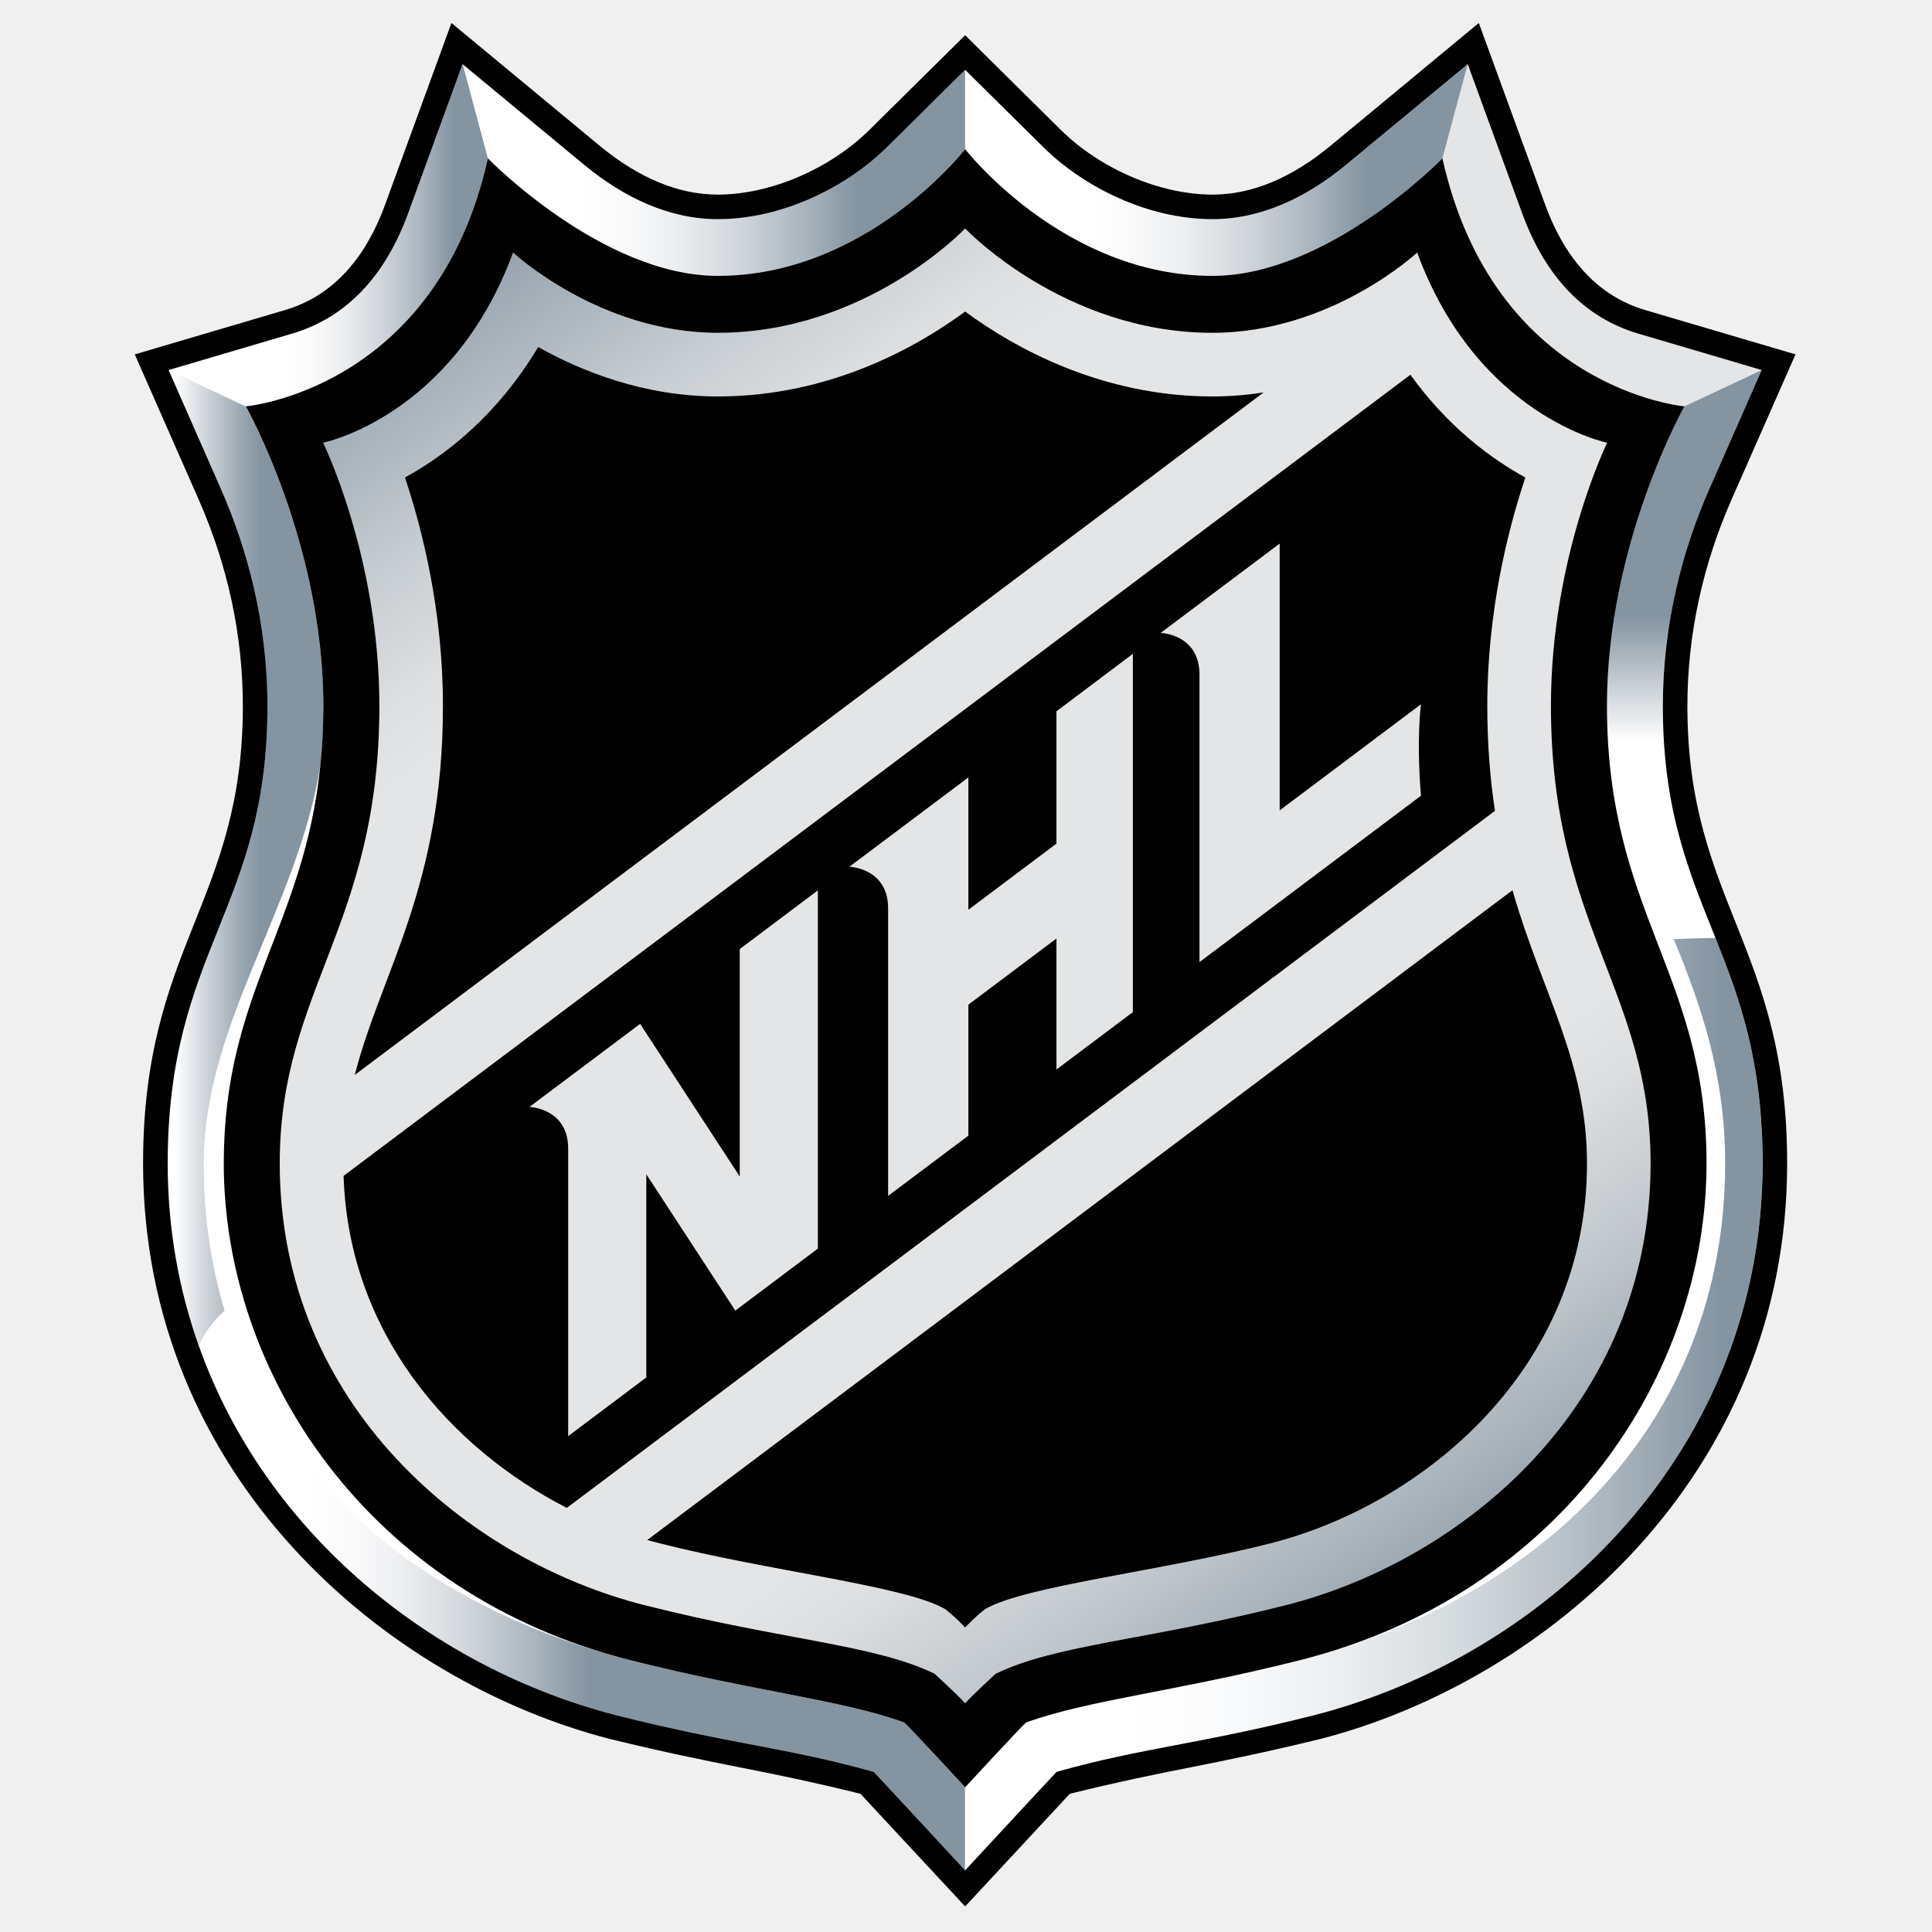
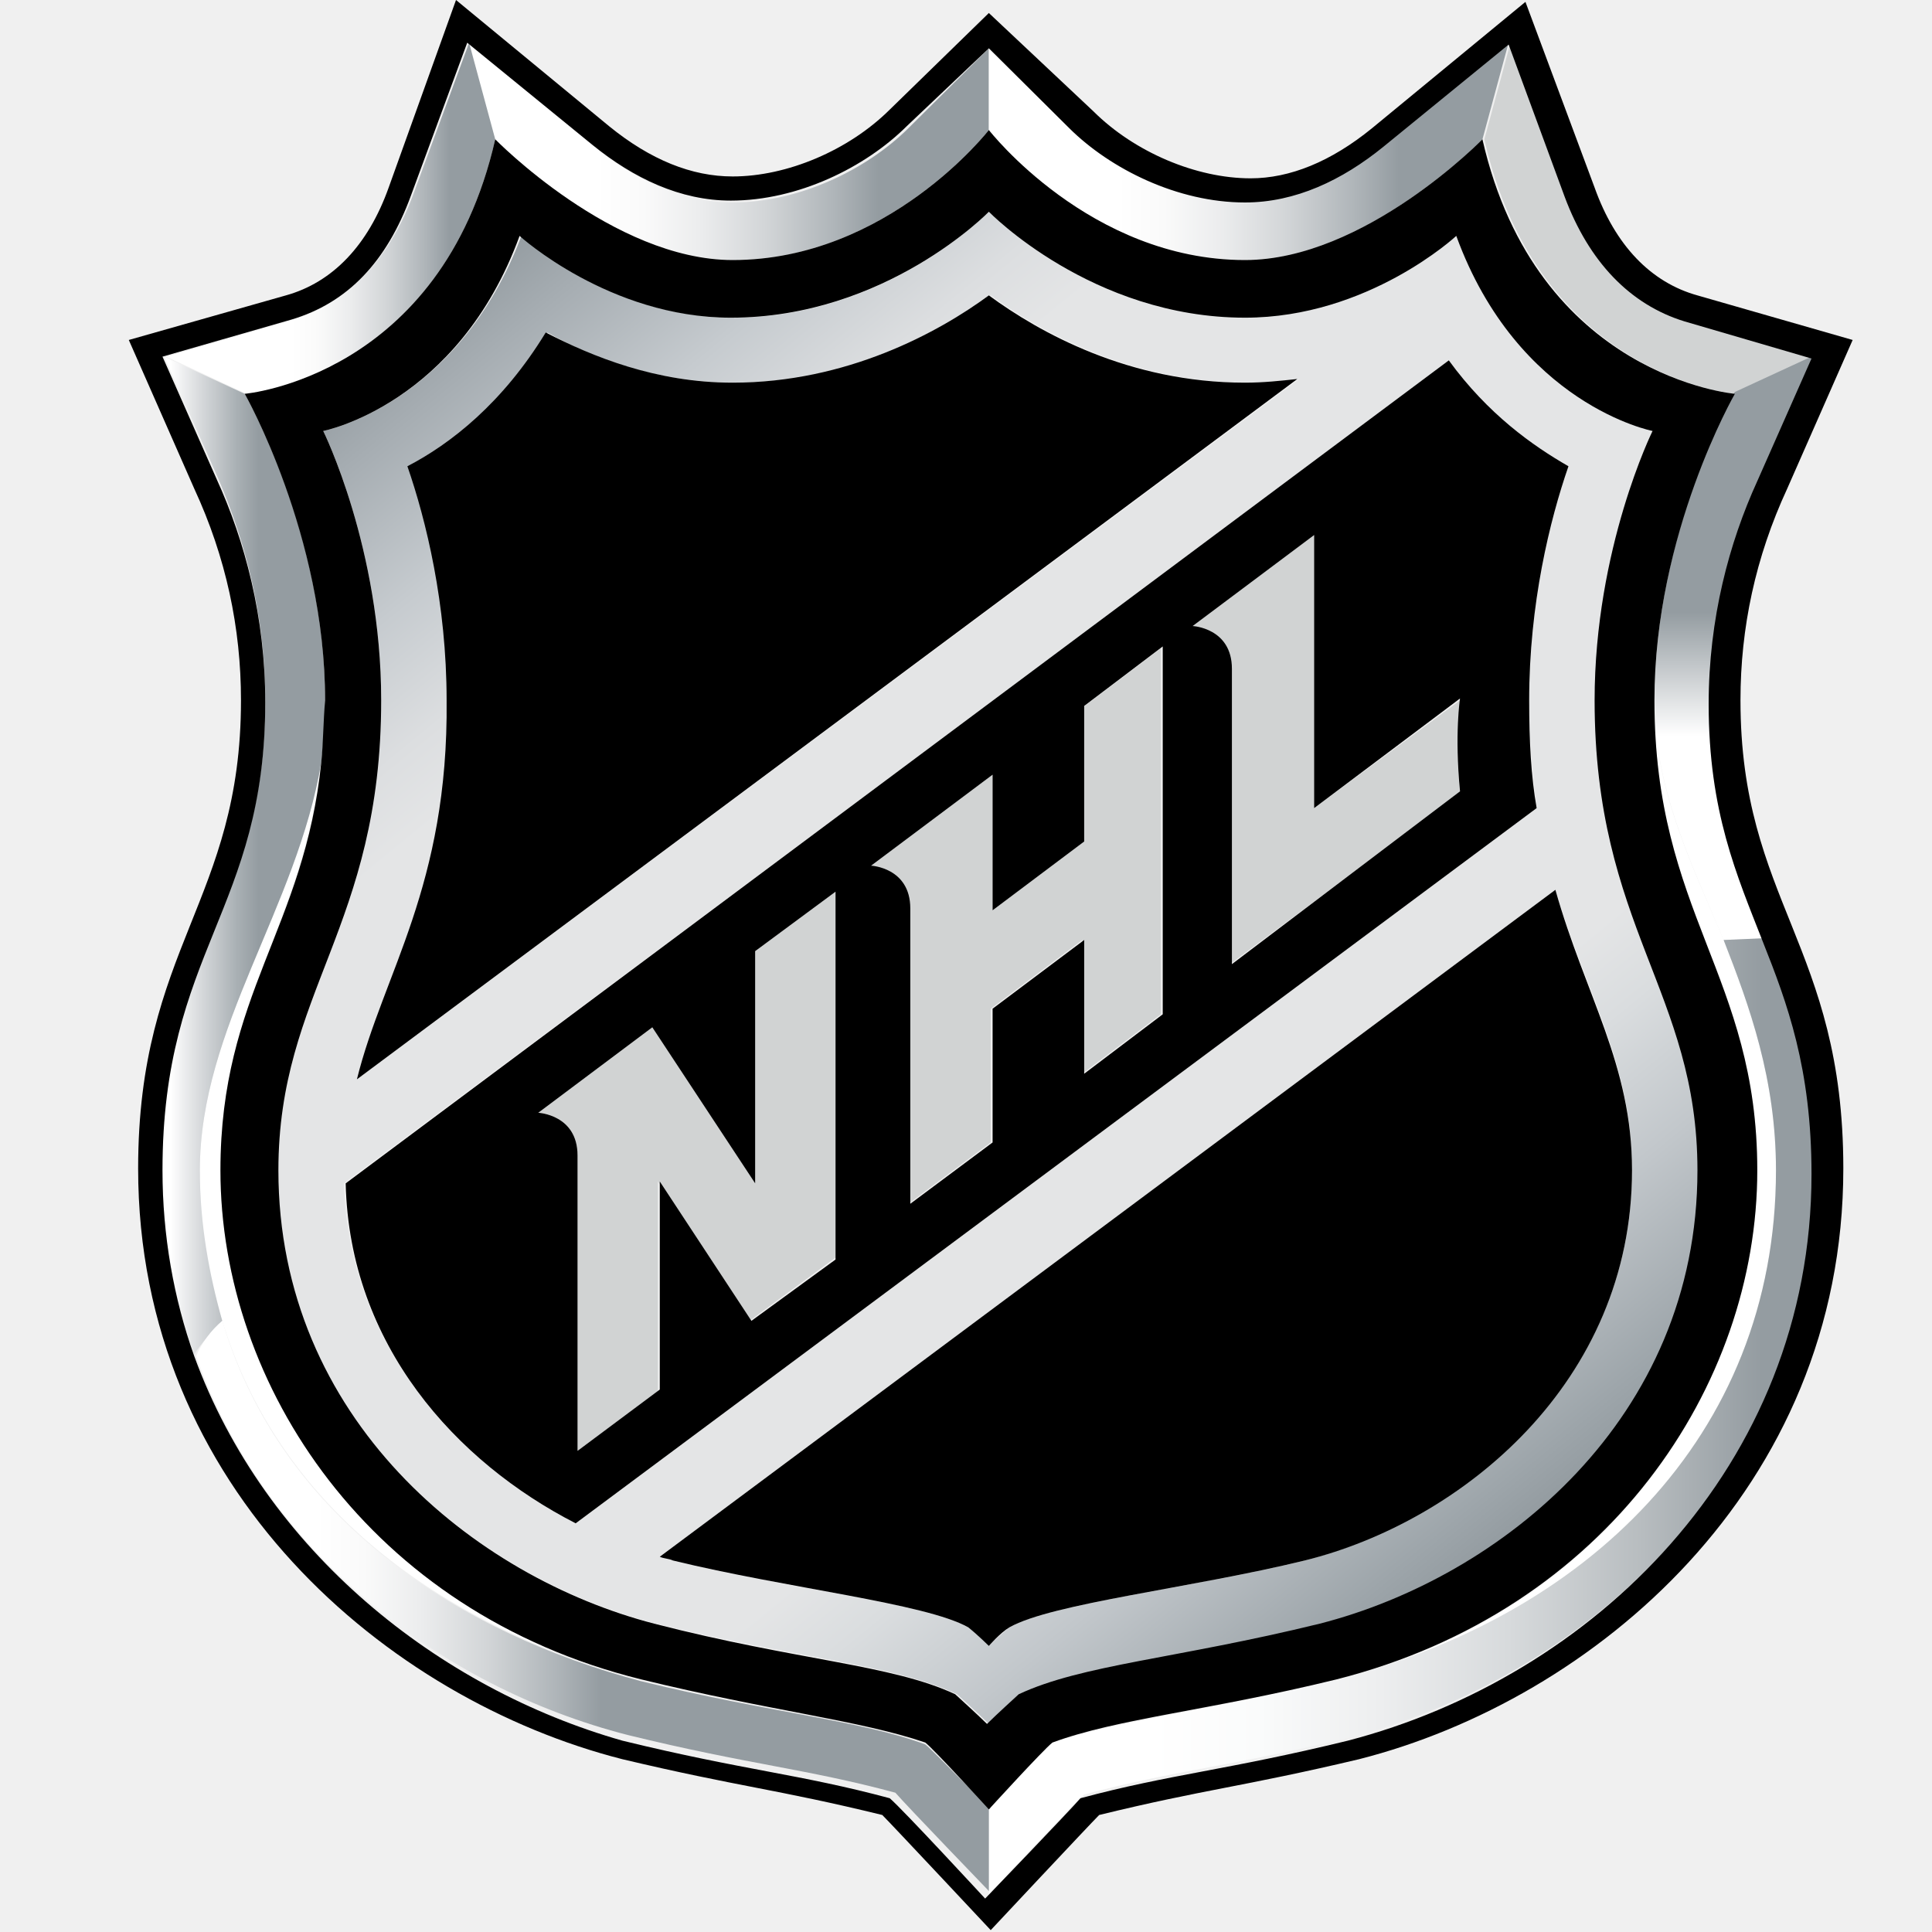
- <svg xmlns="http://www.w3.org/2000/svg" xmlns:xlink="http://www.w3.org/1999/xlink" width="30px" height="30px" viewBox="0 0 30 30" version="1.1">
+ <svg xmlns="http://www.w3.org/2000/svg" width="30px" height="30px" viewBox="0 0 30 30" version="1.1">
  <defs>
-     <rect id="path-1" x="0.283" y="0.119" width="48.214" height="29.246" />
-     <rect id="path-3" x="0.283" y="0.119" width="48.214" height="29.246" />
-     <rect id="path-5" x="0.283" y="0.119" width="48.214" height="29.246" />
-     <rect id="path-7" x="0.283" y="0.119" width="48.214" height="29.246" />
-     <rect id="path-9" x="0.283" y="0.119" width="48.214" height="29.246" />
-     <rect id="path-11" x="0.283" y="0.119" width="48.214" height="29.246" />
-     <rect id="path-13" x="0.283" y="0.119" width="48.214" height="29.246" />
-     <path d="M1.104,14.757 C0.896,14.065 0.78,13.305 0.78,12.471 C0.78,10.301 2.243,8.492 2.592,6.287 C2.621,6 2.638,5.695 2.638,5.364 C2.638,2.844 1.435,0.716 1.435,0.716 L0.235,0.151 L1.049,2 C1.459,2.931 1.77,4.077 1.77,5.371 C1.77,8.529 0.221,9.156 0.221,12.471 C0.221,13.482 0.394,14.428 0.701,15.297 C0.799,15.098 0.941,14.905 1.104,14.757" id="path-15" />
-     <rect id="path-17" x="0.221" y="0.151" width="2.417" height="15.146" />
-     <linearGradient x1="-9.615%" y1="50.03%" x2="118.679%" y2="50.03%" id="linearGradient-19">
-       <stop stop-color="#FFFFFF" offset="0%" />
+     <linearGradient x1="-9.364%" y1="49.999%" x2="117.786%" y2="49.999%" id="linearGradient-1">
      <stop stop-color="#FFFFFF" offset="11.24%" />
-       <stop stop-color="#CDD3D9" offset="27%" />
-       <stop stop-color="#98A6B1" offset="45.08%" />
-       <stop stop-color="#8494A1" offset="53.93%" />
-       <stop stop-color="#8494A1" offset="100%" />
+       <stop stop-color="#DDDFE1" offset="23.5%" />
+       <stop stop-color="#A8AFB3" offset="43.93%" />
+       <stop stop-color="#949CA1" offset="53.93%" />
    </linearGradient>
-     <rect id="path-20" x="0.283" y="0.119" width="48.214" height="29.246" />
-     <path d="M1.273,0.715 C1.273,0.715 0.07,2.844 0.07,5.364 C0.07,6.699 0.613,7.785 1.108,8.987 L1.754,8.966 C1.354,7.963 0.938,7.006 0.938,5.37 C0.938,4.076 1.249,2.931 1.66,2 L2.474,0.151 L1.273,0.715 L1.273,0.715 L1.273,0.715 Z" id="path-22" />
-     <rect id="path-24" x="0.07" y="0.151" width="2.403" height="8.836" />
-     <linearGradient x1="50.139%" y1="101.381%" x2="50.139%" y2="-2.115%" id="linearGradient-26">
+     <linearGradient x1="50%" y1="100%" x2="50%" y2="0.252%" id="linearGradient-2">
      <stop stop-color="#FFFFFF" offset="0%" />
      <stop stop-color="#FFFFFF" offset="34.83%" />
-       <stop stop-color="#8494A1" offset="56.18%" />
-       <stop stop-color="#8494A1" offset="100%" />
+       <stop stop-color="#949CA1" offset="56.18%" />
+       <stop stop-color="#949CA1" offset="100%" />
    </linearGradient>
-     <rect id="path-27" x="0.283" y="0.119" width="48.214" height="29.246" />
-     <path d="M11.302,6.51 C10.318,6.155 8.981,6.03 7.044,5.54 C4.397,4.87 1.665,3.169 0.746,0.114 C0.584,0.262 0.441,0.455 0.344,0.655 C1.389,3.602 4.002,5.669 6.827,6.396 C8.636,6.853 9.478,6.897 10.826,7.275 C11.001,7.459 12.247,8.805 12.247,8.805 L12.247,7.516 C12.247,7.515 11.428,6.628 11.302,6.51" id="path-29" />
-     <rect id="path-31" x="0.344" y="0.114" width="11.903" height="8.691" />
-     <linearGradient x1="-0.73%" y1="50.025%" x2="100.133%" y2="50.025%" id="linearGradient-33">
-       <stop stop-color="#FFFFFF" offset="0%" />
+     <linearGradient x1="-0.148%" y1="50%" x2="99.852%" y2="50%" id="linearGradient-3">
      <stop stop-color="#FFFFFF" offset="15.17%" />
-       <stop stop-color="#FAFAFB" offset="20.72%" />
-       <stop stop-color="#EBEDEF" offset="27.57%" />
-       <stop stop-color="#D2D7DC" offset="35.1%" />
-       <stop stop-color="#AFB9C2" offset="43.11%" />
-       <stop stop-color="#8494A1" offset="51.12%" />
-       <stop stop-color="#8494A1" offset="100%" />
+       <stop stop-color="#FAFAFA" offset="21.2%" />
+       <stop stop-color="#EBECED" offset="28.63%" />
+       <stop stop-color="#D2D5D7" offset="36.81%" />
+       <stop stop-color="#AFB5B9" offset="45.46%" />
+       <stop stop-color="#949CA1" offset="51.12%" />
    </linearGradient>
-     <rect id="path-34" x="0.283" y="0.119" width="48.214" height="29.246" />
-     <path d="M17.837,0.47 C17.837,0.47 16.503,1.716 14.66,1.716 C12.351,1.716 10.819,0.095 10.819,0.095 C10.819,0.095 9.286,1.716 6.978,1.716 C5.135,1.716 3.8,0.47 3.8,0.47 C2.862,3.017 0.85,3.423 0.85,3.423 C0.85,3.423 1.722,5.2 1.722,7.507 C1.722,10.93 0.175,11.919 0.175,14.614 C0.175,18.381 3.111,20.78 5.833,21.47 C7.989,22.017 9.398,22.08 10.344,22.536 C10.344,22.536 10.688,22.851 10.819,22.996 C10.949,22.851 11.293,22.536 11.293,22.536 C12.24,22.08 13.649,22.017 15.804,21.47 C18.526,20.779 21.462,18.381 21.462,14.614 C21.462,11.919 19.915,10.93 19.915,7.507 C19.915,5.2 20.787,3.423 20.787,3.423 C20.787,3.423 18.775,3.016 17.837,0.47 M2.71,7.507 C2.71,6.044 2.393,4.78 2.12,3.962 C2.755,3.614 3.553,2.998 4.188,1.936 C4.871,2.319 5.84,2.704 6.978,2.704 C8.701,2.704 10.048,1.952 10.819,1.386 C11.589,1.952 12.936,2.704 14.66,2.704 C14.935,2.704 15.2,2.681 15.454,2.641 L1.341,13.239 C1.748,11.644 2.71,10.324 2.71,7.507 M20.474,14.614 C20.474,17.81 17.927,19.911 15.561,20.513 C13.854,20.947 11.765,21.171 11.134,21.531 C10.992,21.635 10.818,21.82 10.818,21.82 C10.818,21.82 10.644,21.635 10.502,21.531 C9.871,21.171 7.783,20.947 6.075,20.513 C6.011,20.497 5.947,20.479 5.882,20.461 L19.316,10.371 C19.775,11.972 20.474,13.02 20.474,14.614 M18.927,7.507 C18.927,8.115 18.972,8.652 19.046,9.139 L4.633,19.963 C2.826,19.035 1.246,17.253 1.166,14.807 L17.732,2.366 C18.31,3.168 18.973,3.664 19.517,3.962 C19.244,4.78 18.927,6.043 18.927,7.507" id="path-36" />
-     <rect id="path-38" x="0.175" y="0.095" width="21.287" height="22.901" />
-     <linearGradient x1="67.128%" y1="74.1%" x2="31.457%" y2="23.733%" id="linearGradient-40">
-       <stop stop-color="#8494A1" offset="0%" />
-       <stop stop-color="#99A6B0" offset="4.22%" />
-       <stop stop-color="#C2C8CD" offset="13.5%" />
-       <stop stop-color="#DBDDDF" offset="20.84%" />
+     <linearGradient x1="83.094%" y1="89.779%" x2="17.008%" y2="1.66%" id="linearGradient-4">
+       <stop stop-color="#949CA1" offset="0%" />
+       <stop stop-color="#9DA5AA" offset="2.59%" />
+       <stop stop-color="#C2C7CB" offset="12.59%" />
+       <stop stop-color="#DADDDF" offset="20.5%" />
      <stop stop-color="#E4E5E6" offset="25.28%" />
      <stop stop-color="#E4E5E6" offset="75.28%" />
-       <stop stop-color="#DCDEE0" offset="79.51%" />
-       <stop stop-color="#C6CCD1" offset="86.02%" />
-       <stop stop-color="#A3AEB8" offset="93.97%" />
-       <stop stop-color="#8494A1" offset="100%" />
+       <stop stop-color="#DCDEE0" offset="79.82%" />
+       <stop stop-color="#C6CBCF" offset="86.85%" />
+       <stop stop-color="#A6ADB2" offset="95.43%" />
+       <stop stop-color="#949CA1" offset="100%" />
    </linearGradient>
-     <rect id="path-41" x="0.283" y="0.119" width="48.214" height="29.246" />
-     <path d="M4.12,3.333 C6.437,3.333 7.961,1.364 7.961,1.364 L7.961,0.132 L6.749,1.331 C6.126,1.948 5.128,2.451 4.12,2.451 C3.368,2.451 2.66,2.116 2.041,1.603 L0.158,0.044 L0.55,1.507 C0.55,1.506 2.323,3.333 4.12,3.333" id="path-43" />
-     <rect id="path-45" x="0.158" y="0.044" width="7.804" height="3.289" />
-     <linearGradient x1="-0.898%" y1="50.051%" x2="100.216%" y2="50.051%" id="linearGradient-47">
-       <stop stop-color="#FFFFFF" offset="0%" />
+     <linearGradient x1="-0.142%" y1="49.999%" x2="99.998%" y2="49.999%" id="linearGradient-5">
      <stop stop-color="#FFFFFF" offset="24.72%" />
-       <stop stop-color="#FAFAFB" offset="33.04%" />
-       <stop stop-color="#EBEDEF" offset="43.32%" />
-       <stop stop-color="#D2D7DC" offset="54.62%" />
-       <stop stop-color="#AFB9C2" offset="66.63%" />
-       <stop stop-color="#8494A1" offset="78.65%" />
-       <stop stop-color="#8494A1" offset="100%" />
+       <stop stop-color="#FAFAFA" offset="33.76%" />
+       <stop stop-color="#EBECED" offset="44.92%" />
+       <stop stop-color="#D2D5D7" offset="57.18%" />
+       <stop stop-color="#AFB5B9" offset="70.15%" />
+       <stop stop-color="#949CA1" offset="78.65%" />
    </linearGradient>
-     <rect id="path-48" x="0.283" y="0.119" width="48.214" height="29.246" />
-     <path d="M11.906,3.542 C11.906,7.633 8.983,10.324 5.307,11.255 C3.37,11.744 2.033,11.869 1.049,12.224 C0.923,12.342 0.104,13.23 0.104,13.23 L0.104,14.519 C0.104,14.519 1.349,13.173 1.525,12.989 C2.873,12.611 3.715,12.567 5.524,12.11 C9.182,11.168 12.486,7.98 12.486,3.542 C12.486,1.944 12.126,0.971 11.754,0.037 L11.107,0.059 C11.524,1.066 11.906,2.156 11.906,3.542" id="path-50" />
-     <rect id="path-52" x="0.104" y="0.037" width="12.383" height="14.482" />
-     <linearGradient x1="0.114%" y1="50.102%" x2="101.662%" y2="50.102%" id="linearGradient-54">
-       <stop stop-color="#FFFFFF" offset="0%" />
+     <linearGradient x1="1.60756275e-14%" y1="50%" x2="100%" y2="50%" id="linearGradient-6">
      <stop stop-color="#FFFFFF" offset="19.66%" />
-       <stop stop-color="#FAFBFC" offset="31.85%" />
-       <stop stop-color="#EDEFF1" offset="45.42%" />
-       <stop stop-color="#D7DCE0" offset="59.67%" />
-       <stop stop-color="#B8C1C8" offset="74.38%" />
-       <stop stop-color="#909EAA" offset="89.3%" />
-       <stop stop-color="#8494A1" offset="93.26%" />
-       <stop stop-color="#8494A1" offset="100%" />
+       <stop stop-color="#FAFBFB" offset="32.81%" />
+       <stop stop-color="#EDEEEF" offset="47.46%" />
+       <stop stop-color="#D7DADC" offset="62.82%" />
+       <stop stop-color="#B8BDC0" offset="78.58%" />
+       <stop stop-color="#949CA1" offset="93.26%" />
    </linearGradient>
-     <rect id="path-55" x="0.283" y="0.119" width="48.214" height="29.246" />
-     <path d="M3.945,3.333 C5.742,3.333 7.515,1.507 7.515,1.507 L7.908,0.044 L6.025,1.603 C5.406,2.116 4.697,2.451 3.946,2.451 C2.939,2.451 1.941,1.948 1.317,1.331 L0.105,0.132 L0.105,1.364 C0.104,1.363 1.629,3.333 3.945,3.333" id="path-57" />
-     <rect id="path-59" x="0.104" y="0.044" width="7.804" height="3.289" />
-     <linearGradient x1="0.162%" y1="50.39%" x2="101.322%" y2="50.39%" id="linearGradient-61">
-       <stop stop-color="#FFFFFF" offset="0%" />
+     <linearGradient x1="0%" y1="50%" x2="100.144%" y2="50%" id="linearGradient-7">
      <stop stop-color="#FFFFFF" offset="24.72%" />
-       <stop stop-color="#FAFAFB" offset="33.04%" />
-       <stop stop-color="#EBEDEF" offset="43.32%" />
-       <stop stop-color="#D2D7DC" offset="54.62%" />
-       <stop stop-color="#AFB9C2" offset="66.63%" />
-       <stop stop-color="#8494A1" offset="78.65%" />
-       <stop stop-color="#8494A1" offset="100%" />
+       <stop stop-color="#FAFAFA" offset="33.76%" />
+       <stop stop-color="#EBECED" offset="44.92%" />
+       <stop stop-color="#D2D5D7" offset="57.19%" />
+       <stop stop-color="#AFB5B9" offset="70.16%" />
+       <stop stop-color="#949CA1" offset="78.65%" />
    </linearGradient>
-     <rect id="path-62" x="0.283" y="0.119" width="48.214" height="29.246" />
-     <path d="M5.193,1.506 L4.801,0.043 L3.956,2.356 C3.592,3.353 2.985,3.982 2.151,4.228 L0.235,4.794 L1.435,5.358 C1.435,5.358 4.392,5.101 5.193,1.506" id="path-64" />
-     <rect id="path-66" x="0.235" y="0.044" width="4.958" height="5.315" />
-     <linearGradient x1="-5.035%" y1="50.042%" x2="104.215%" y2="50.042%" id="linearGradient-68">
-       <stop stop-color="#FFFFFF" offset="0%" />
+     <linearGradient x1="-0.729%" y1="49.999%" x2="99.768%" y2="49.999%" id="linearGradient-8">
      <stop stop-color="#FFFFFF" offset="38.76%" />
-       <stop stop-color="#FAFAFB" offset="46.13%" />
-       <stop stop-color="#EBEDEF" offset="55.23%" />
-       <stop stop-color="#D2D7DC" offset="65.24%" />
-       <stop stop-color="#AFB9C2" offset="75.87%" />
-       <stop stop-color="#8494A1" offset="86.52%" />
-       <stop stop-color="#8494A1" offset="100%" />
+       <stop stop-color="#FAFAFA" offset="46.77%" />
+       <stop stop-color="#EBECED" offset="56.65%" />
+       <stop stop-color="#D2D5D7" offset="67.51%" />
+       <stop stop-color="#AFB5B9" offset="79%" />
+       <stop stop-color="#949CA1" offset="86.52%" />
    </linearGradient>
-     <rect id="path-69" x="0.283" y="0.119" width="48.214" height="29.246" />
-     <rect id="path-71" x="0.283" y="0.119" width="48.214" height="29.246" />
-     <rect id="path-73" x="0.283" y="0.119" width="48.214" height="29.246" />
-     <rect id="path-75" x="0.283" y="0.119" width="48.214" height="29.246" />
-     <rect id="path-77" x="0.283" y="0.119" width="48.214" height="29.246" />
  </defs>
-   <g id="Page-1" stroke="none" stroke-width="1" fill="none" fill-rule="evenodd">
-     <g id="expansion">
-       <g id="knights" transform="translate(-11, 0)">
-         <g id="Page-1">
-           <g id="Artboard-Copy">
-             <g id="knights" transform="translate(0.95, 0)">
-               <g id="Page-1">
-                 <g id="Artboard">
-                   <g id="knights" transform="translate(0.357143, 0)">
-                     <g id="g236" transform="translate(0.289643, 0.237857)">
-                       <g id="path244-Clipped">
-                         <g>
-                           <mask id="mask-2" fill="white">
-                             <use xlink:href="#path-1" />
-                           </mask>
-                           <g id="path-1" />
-                           <path d="M12.878,17.828 C12.878,15.171 14.123,14.161 14.378,11.644 C14.028,13.85 12.566,15.658 12.566,17.828 C12.566,18.662 12.681,19.422 12.889,20.114 C13.808,23.169 16.54,24.869 19.187,25.54 C15.111,24.509 12.878,21.087 12.878,17.828" id="path244" fill="#FFFFFF" mask="url(#mask-2)" />
-                         </g>
-                       </g>
-                       <g id="path246-Clipped">
-                         <g>
-                           <mask id="mask-4" fill="white">
-                             <use xlink:href="#path-3" />
-                           </mask>
-                           <g id="path-3" />
-                           <path d="M35.394,14.345 C34.899,13.143 34.356,12.056 34.356,10.721 C34.356,13.954 35.902,14.869 35.902,17.828 C35.902,21.087 33.669,24.509 29.593,25.54 C33.269,24.61 36.192,21.918 36.192,17.828 C36.191,16.442 35.81,15.352 35.394,14.345" id="path246" fill="#FFFFFF" mask="url(#mask-4)" />
-                         </g>
-                       </g>
-                       <g id="path248-Clipped">
-                         <g>
-                           <mask id="mask-6" fill="white">
-                             <use xlink:href="#path-5" />
-                           </mask>
-                           <g id="path-5" />
-                           <path d="M34.844,4.942 C34.01,4.697 33.403,4.067 33.038,3.07 L32.194,0.757 L31.801,2.221 C32.602,5.815 35.559,6.072 35.559,6.072 L36.759,5.508 L34.844,4.942 L34.844,4.942 L34.844,4.942 Z" id="path248" fill="#E4E5E6" mask="url(#mask-6)" />
-                         </g>
-                       </g>
-                       <g id="path250-Clipped">
-                         <g>
-                           <mask id="mask-8" fill="white">
-                             <use xlink:href="#path-7" />
-                           </mask>
-                           <g id="path-7" />
-                           <path d="M20.89,18.031 L19.343,15.661 L17.624,16.951 C17.624,16.951 18.226,16.968 18.226,17.599 L18.226,22.062 L19.439,21.151 L19.439,17.996 L20.821,20.113 L22.103,19.15 L22.103,13.588 L20.89,14.499 L20.89,18.031 L20.89,18.031 L20.89,18.031 Z" id="path250" fill="#E4E5E6" mask="url(#mask-8)" />
-                         </g>
-                       </g>
-                       <g id="path252-Clipped">
-                         <g>
-                           <mask id="mask-10" fill="white">
-                             <use xlink:href="#path-9" />
-                           </mask>
-                           <g id="path-9" />
-                           <path d="M25.808,12.862 L24.44,13.889 L24.44,11.834 L22.592,13.221 C22.592,13.221 23.194,13.238 23.194,13.868 L23.194,18.332 L24.44,17.396 L24.44,15.362 L25.808,14.335 L25.808,16.369 L26.994,15.478 L26.994,9.915 L25.808,10.807 L25.808,12.862 L25.808,12.862 L25.808,12.862 Z" id="path252" fill="#E4E5E6" mask="url(#mask-10)" />
-                         </g>
-                       </g>
-                       <g id="path254-Clipped">
-                         <g>
-                           <mask id="mask-12" fill="white">
-                             <use xlink:href="#path-11" />
-                           </mask>
-                           <g id="path-11" />
-                           <path d="M29.274,12.345 L29.274,8.203 L27.427,9.59 C27.427,9.59 28.029,9.607 28.029,10.238 L28.029,14.7 L31.469,12.117 C31.394,11.227 31.469,10.698 31.469,10.698 L29.274,12.345 L29.274,12.345 L29.274,12.345 Z" id="path254" fill="#E4E5E6" mask="url(#mask-12)" />
-                         </g>
-                       </g>
-                       <g id="g256-Clipped">
-                         <g>
-                           <mask id="mask-14" fill="white">
-                             <use xlink:href="#path-13" />
-                           </mask>
-                           <g id="path-13" />
-                           <g id="g256" mask="url(#mask-14)">
-                             <g transform="translate(11, 5)" id="g264-Clipped">
-                               <g transform="translate(0.5, 0)">
-                                 <g id="Group" transform="translate(0.285714, 0.357143)">
-                                   <g id="g264-Clipped">
-                                     <g>
-                                       <g>
-                                         <mask id="mask-16" fill="white">
-                                           <use xlink:href="#path-15" />
-                                         </mask>
-                                         <g id="path-15" />
-                                         <g id="g264" mask="url(#mask-16)">
-                                           <g id="rect285-Clipped">
-                                             <g>
-                                               <mask id="mask-18" fill="white">
-                                                 <use xlink:href="#path-17" />
-                                               </mask>
-                                               <g id="path-17" />
-                                               <rect id="rect285" fill="url(#linearGradient-19)" mask="url(#mask-18)" x="0.221" y="0.151" width="2.417" height="15.146" />
-                                             </g>
-                                           </g>
-                                         </g>
-                                       </g>
-                                     </g>
-                                   </g>
-                                 </g>
-                               </g>
-                             </g>
-                           </g>
-                         </g>
-                       </g>
-                       <g id="g287-Clipped">
-                         <g>
-                           <mask id="mask-21" fill="white">
-                             <use xlink:href="#path-20" />
-                           </mask>
-                           <g id="path-20" />
-                           <g id="g287" mask="url(#mask-21)">
-                             <g transform="translate(34, 5)" id="g295-Clipped">
-                               <g>
-                                 <g id="Group" transform="translate(0.285714, 0.357143)">
-                                   <g id="g295-Clipped">
-                                     <g>
-                                       <g>
-                                         <mask id="mask-23" fill="white">
-                                           <use xlink:href="#path-22" />
-                                         </mask>
-                                         <g id="path-22" />
-                                         <g id="g295" mask="url(#mask-23)">
-                                           <g id="rect312-Clipped">
-                                             <g>
-                                               <mask id="mask-25" fill="white">
-                                                 <use xlink:href="#path-24" />
-                                               </mask>
-                                               <g id="path-24" />
-                                               <rect id="rect312" fill="url(#linearGradient-26)" mask="url(#mask-25)" x="0.07" y="0.151" width="2.403" height="8.836" />
-                                             </g>
-                                           </g>
-                                         </g>
-                                       </g>
-                                     </g>
-                                   </g>
-                                 </g>
-                               </g>
-                             </g>
-                           </g>
-                         </g>
-                       </g>
-                       <g id="g314-Clipped">
-                         <g>
-                           <mask id="mask-28" fill="white">
-                             <use xlink:href="#path-27" />
-                           </mask>
-                           <g id="path-27" />
-                           <g id="g314" mask="url(#mask-28)">
-                             <g transform="translate(12, 20)" id="g322-Clipped">
-                               <g>
-                                 <g id="Group" transform="translate(0.142857, 0)">
-                                   <g id="g322-Clipped">
-                                     <g>
-                                       <g>
-                                         <mask id="mask-30" fill="white">
-                                           <use xlink:href="#path-29" />
-                                         </mask>
-                                         <g id="path-29" />
-                                         <g id="g322" mask="url(#mask-30)">
-                                           <g id="rect347-Clipped">
-                                             <g>
-                                               <mask id="mask-32" fill="white">
-                                                 <use xlink:href="#path-31" />
-                                               </mask>
-                                               <g id="path-31" />
-                                               <rect id="rect347" fill="url(#linearGradient-33)" mask="url(#mask-32)" x="0.344" y="0.114" width="11.903" height="8.691" />
-                                             </g>
-                                           </g>
-                                         </g>
-                                       </g>
-                                     </g>
-                                   </g>
-                                 </g>
-                               </g>
-                             </g>
-                           </g>
-                         </g>
-                       </g>
-                       <g id="g349-Clipped">
-                         <g>
-                           <mask id="mask-35" fill="white">
-                             <use xlink:href="#path-34" />
-                           </mask>
-                           <g id="path-34" />
-                           <g id="g349" mask="url(#mask-35)">
-                             <g transform="translate(13, 3)" id="g357-Clipped">
-                               <g transform="translate(0.5, 0)">
-                                 <g id="Group" transform="translate(0.071428, 0.214285)">
-                                   <g id="g357-Clipped">
-                                     <g>
-                                       <g>
-                                         <mask id="mask-37" fill="white">
-                                           <use xlink:href="#path-36" />
-                                         </mask>
-                                         <g id="path-36" />
-                                         <g id="g357" mask="url(#mask-37)">
-                                           <g id="polygon386-Clipped">
-                                             <g>
-                                               <mask id="mask-39" fill="white">
-                                                 <use xlink:href="#path-38" />
-                                               </mask>
-                                               <g id="path-38" />
-                                               <polygon id="polygon386" fill="url(#linearGradient-40)" mask="url(#mask-39)" points="32.222 15.463 7.179 32.998 -10.585 7.63 14.459 -9.906" />
-                                             </g>
-                                           </g>
-                                         </g>
-                                       </g>
-                                     </g>
-                                   </g>
-                                 </g>
-                               </g>
-                             </g>
-                           </g>
-                         </g>
-                       </g>
-                       <g id="g388-Clipped">
-                         <g>
-                           <mask id="mask-42" fill="white">
-                             <use xlink:href="#path-41" />
-                           </mask>
-                           <g id="path-41" />
-                           <g id="g388" mask="url(#mask-42)">
-                             <g transform="translate(16, 0)" id="g396-Clipped">
-                               <g transform="translate(0, 0.5)">
-                                 <g id="Group" transform="translate(0.428572, 0.214286)">
-                                   <g id="g396-Clipped">
-                                     <g>
-                                       <g>
-                                         <mask id="mask-44" fill="white">
-                                           <use xlink:href="#path-43" />
-                                         </mask>
-                                         <g id="path-43" />
-                                         <g id="g396" mask="url(#mask-44)">
-                                           <g id="rect421-Clipped">
-                                             <g>
-                                               <mask id="mask-46" fill="white">
-                                                 <use xlink:href="#path-45" />
-                                               </mask>
-                                               <g id="path-45" />
-                                               <rect id="rect421" fill="url(#linearGradient-47)" mask="url(#mask-46)" x="0.158" y="0.044" width="7.804" height="3.289" />
-                                             </g>
-                                           </g>
-                                         </g>
-                                       </g>
-                                     </g>
-                                   </g>
-                                 </g>
-                               </g>
-                             </g>
-                           </g>
-                         </g>
-                       </g>
-                       <g id="g423-Clipped">
-                         <g>
-                           <mask id="mask-49" fill="white">
-                             <use xlink:href="#path-48" />
-                           </mask>
-                           <g id="path-48" />
-                           <g id="g423" mask="url(#mask-49)">
-                             <g transform="translate(24, 14)" id="g431-Clipped">
-                               <g>
-                                 <g id="Group" transform="translate(0.285715, 0.285714)">
-                                   <g id="g431-Clipped">
-                                     <g>
-                                       <g>
-                                         <mask id="mask-51" fill="white">
-                                           <use xlink:href="#path-50" />
-                                         </mask>
-                                         <g id="path-50" />
-                                         <g id="g431" mask="url(#mask-51)">
-                                           <g id="rect458-Clipped">
-                                             <g>
-                                               <mask id="mask-53" fill="white">
-                                                 <use xlink:href="#path-52" />
-                                               </mask>
-                                               <g id="path-52" />
-                                               <rect id="rect458" fill="url(#linearGradient-54)" mask="url(#mask-53)" x="0.104" y="0.037" width="12.383" height="14.482" />
-                                             </g>
-                                           </g>
-                                         </g>
-                                       </g>
-                                     </g>
-                                   </g>
-                                 </g>
-                               </g>
-                             </g>
-                           </g>
-                         </g>
-                       </g>
-                       <g id="g460-Clipped">
-                         <g>
-                           <mask id="mask-56" fill="white">
-                             <use xlink:href="#path-55" />
-                           </mask>
-                           <g id="path-55" />
-                           <g id="g460" mask="url(#mask-56)">
-                             <g transform="translate(24, 0)" id="g468-Clipped">
-                               <g transform="translate(0, 0.5)">
-                                 <g id="Group" transform="translate(0.285715, 0.214286)">
-                                   <g id="g468-Clipped">
-                                     <g>
-                                       <g>
-                                         <mask id="mask-58" fill="white">
-                                           <use xlink:href="#path-57" />
-                                         </mask>
-                                         <g id="path-57" />
-                                         <g id="g468" mask="url(#mask-58)">
-                                           <g id="rect493-Clipped">
-                                             <g>
-                                               <mask id="mask-60" fill="white">
-                                                 <use xlink:href="#path-59" />
-                                               </mask>
-                                               <g id="path-59" />
-                                               <rect id="rect493" fill="url(#linearGradient-61)" mask="url(#mask-60)" x="0.104" y="0.044" width="7.804" height="3.289" />
-                                             </g>
-                                           </g>
-                                         </g>
-                                       </g>
-                                     </g>
-                                   </g>
-                                 </g>
-                               </g>
-                             </g>
-                           </g>
-                         </g>
-                       </g>
-                       <g id="g495-Clipped">
-                         <g>
-                           <mask id="mask-63" fill="white">
-                             <use xlink:href="#path-62" />
-                           </mask>
-                           <g id="path-62" />
-                           <g id="g495" mask="url(#mask-63)">
-                             <g transform="translate(11, 0)" id="g503-Clipped">
-                               <g transform="translate(0.5, 0.5)">
-                                 <g id="Group" transform="translate(0.285714, 0.214286)">
-                                   <g id="g503-Clipped">
-                                     <g>
-                                       <g>
-                                         <mask id="mask-65" fill="white">
-                                           <use xlink:href="#path-64" />
-                                         </mask>
-                                         <g id="path-64" />
-                                         <g id="g503" mask="url(#mask-65)">
-                                           <g id="rect528-Clipped">
-                                             <g>
-                                               <mask id="mask-67" fill="white">
-                                                 <use xlink:href="#path-66" />
-                                               </mask>
-                                               <g id="path-66" />
-                                               <rect id="rect528" fill="url(#linearGradient-68)" mask="url(#mask-67)" x="0.235" y="0.044" width="4.958" height="5.315" />
-                                             </g>
-                                           </g>
-                                         </g>
-                                       </g>
-                                     </g>
-                                   </g>
-                                 </g>
-                               </g>
-                             </g>
-                           </g>
-                         </g>
-                       </g>
-                       <g id="path530-Clipped">
-                         <g>
-                           <mask id="mask-70" fill="white">
-                             <use xlink:href="#path-69" />
-                           </mask>
-                           <g id="path-69" />
-                           <path d="M36.294,7.511 L37.284,5.265 L34.951,4.577 C34.24,4.367 33.717,3.816 33.396,2.94 L32.366,0.119 L30.067,2.023 C29.457,2.528 28.84,2.784 28.231,2.784 C27.417,2.784 26.49,2.388 25.87,1.774 L24.39,0.309 L22.909,1.774 C22.289,2.388 21.363,2.784 20.549,2.784 C19.94,2.784 19.322,2.528 18.712,2.023 L16.413,0.119 L15.383,2.94 C15.063,3.816 14.54,4.367 13.828,4.577 L11.496,5.265 L12.485,7.511 C12.943,8.549 13.174,9.631 13.174,10.728 C13.174,13.765 11.625,14.455 11.625,17.828 C11.625,22.687 15.383,25.866 18.874,26.765 C20.638,27.194 21.171,27.223 22.764,27.616 C22.895,27.756 24.39,29.365 24.39,29.365 C24.39,29.365 25.885,27.756 26.015,27.616 C27.608,27.223 28.141,27.194 29.905,26.765 C33.396,25.866 37.154,22.687 37.154,17.828 C37.154,14.455 35.605,13.765 35.605,10.728 C35.605,9.63 35.837,8.549 36.294,7.511 M36.04,14.323 C36.413,15.256 36.773,16.23 36.773,17.828 C36.773,22.266 33.468,25.454 29.81,26.396 C28.002,26.852 27.159,26.897 25.811,27.275 C25.636,27.459 24.39,28.805 24.39,28.805 C24.39,28.805 23.145,27.459 22.969,27.275 C21.621,26.897 20.779,26.852 18.97,26.396 C16.145,25.669 13.532,23.601 12.488,20.654 C12.179,19.785 12.007,18.839 12.007,17.828 C12.007,14.513 13.556,13.885 13.556,10.728 C13.556,9.434 13.245,8.289 12.835,7.357 L12.021,5.508 L13.936,4.943 C14.77,4.697 15.378,4.067 15.742,3.071 L16.586,0.758 L18.469,2.317 C19.089,2.83 19.797,3.165 20.549,3.165 C21.556,3.165 22.554,2.663 23.177,2.046 L24.39,0.846 L25.603,2.046 C26.226,2.663 27.224,3.165 28.231,3.165 C28.983,3.165 29.691,2.83 30.31,2.317 L32.194,0.758 L33.038,3.071 C33.403,4.067 34.009,4.697 34.844,4.943 L36.759,5.508 L35.945,7.357 C35.535,8.289 35.224,9.434 35.224,10.728 C35.224,12.364 35.64,13.32 36.04,14.323" id="path530" fill="#000000" mask="url(#mask-70)" />
-                         </g>
-                       </g>
-                       <g id="path536-Clipped">
-                         <g>
-                           <mask id="mask-72" fill="white">
-                             <use xlink:href="#path-71" />
-                           </mask>
-                           <g id="path-71" />
-                           <path d="M35.559,6.072 C35.559,6.072 32.602,5.815 31.801,2.221 C31.801,2.221 30.028,4.046 28.231,4.046 C25.915,4.046 24.39,2.078 24.39,2.078 C24.39,2.078 22.866,4.046 20.549,4.046 C18.752,4.046 16.979,2.221 16.979,2.221 C16.178,5.815 13.221,6.072 13.221,6.072 C13.221,6.072 14.424,8.201 14.424,10.721 C14.424,11.052 14.407,11.357 14.378,11.644 C14.123,14.161 12.878,15.171 12.878,17.828 C12.878,21.087 15.111,24.509 19.187,25.54 C21.124,26.029 22.461,26.154 23.445,26.509 C23.571,26.627 24.39,27.515 24.39,27.515 C24.39,27.515 25.209,26.627 25.335,26.509 C26.319,26.154 27.656,26.029 29.593,25.54 C33.669,24.509 35.902,21.087 35.902,17.828 C35.902,14.869 34.356,13.954 34.356,10.721 C34.356,8.201 35.559,6.072 35.559,6.072 M35.033,17.828 C35.033,21.595 32.097,23.994 29.376,24.685 C27.22,25.232 25.811,25.294 24.865,25.751 C24.865,25.751 24.52,26.066 24.39,26.21 C24.26,26.066 23.915,25.751 23.915,25.751 C22.969,25.294 21.56,25.232 19.404,24.685 C16.683,23.994 13.747,21.595 13.747,17.828 C13.747,15.133 15.294,14.144 15.294,10.721 C15.294,8.415 14.421,6.637 14.421,6.637 C14.421,6.637 16.434,6.231 17.371,3.684 C17.371,3.684 18.706,4.93 20.549,4.93 C22.857,4.93 24.39,3.31 24.39,3.31 C24.39,3.31 25.923,4.93 28.231,4.93 C30.074,4.93 31.409,3.684 31.409,3.684 C32.346,6.231 34.359,6.637 34.359,6.637 C34.359,6.637 33.486,8.415 33.486,10.721 C33.486,14.144 35.033,15.133 35.033,17.828" id="path536" fill="#000000" mask="url(#mask-72)" />
-                         </g>
-                       </g>
-                       <g id="path538-Clipped">
-                         <g>
-                           <mask id="mask-74" fill="white">
-                             <use xlink:href="#path-73" />
-                           </mask>
-                           <g id="path-73" />
-                           <path d="M28.231,5.918 C26.508,5.918 25.16,5.166 24.39,4.6 C23.62,5.166 22.273,5.918 20.549,5.918 C19.411,5.918 18.442,5.532 17.76,5.15 C17.124,6.211 16.327,6.828 15.691,7.176 C15.964,7.994 16.281,9.258 16.281,10.721 C16.281,13.538 15.319,14.859 14.912,16.454 L29.025,5.856 C28.772,5.895 28.506,5.918 28.231,5.918" id="path538" fill="#000000" mask="url(#mask-74)" />
-                         </g>
-                       </g>
-                       <g id="path540-Clipped">
-                         <g>
-                           <mask id="mask-76" fill="white">
-                             <use xlink:href="#path-75" />
-                           </mask>
-                           <g id="path-75" />
-                           <path d="M32.498,10.721 C32.498,9.258 32.816,7.994 33.089,7.177 C32.545,6.878 31.881,6.383 31.304,5.581 L14.738,18.021 C14.817,20.468 16.398,22.249 18.204,23.177 L32.617,12.353 C32.543,11.867 32.498,11.329 32.498,10.721 L32.498,10.721 L32.498,10.721 Z M22.103,19.15 L20.821,20.113 L19.439,17.996 L19.439,21.151 L18.226,22.062 L18.226,17.599 C18.226,16.968 17.624,16.951 17.624,16.951 L19.343,15.661 L20.89,18.031 L20.89,14.499 L22.103,13.588 L22.103,19.15 L22.103,19.15 L22.103,19.15 Z M26.994,15.478 L25.808,16.369 L25.808,14.335 L24.44,15.362 L24.44,17.396 L23.194,18.331 L23.194,13.868 C23.194,13.238 22.592,13.221 22.592,13.221 L24.44,11.834 L24.44,13.889 L25.808,12.862 L25.808,10.807 L26.994,9.915 L26.994,15.478 L26.994,15.478 L26.994,15.478 Z M31.468,12.118 L28.029,14.701 L28.029,10.238 C28.029,9.607 27.426,9.59 27.426,9.59 L29.274,8.203 L29.274,12.346 L31.468,10.698 C31.468,10.698 31.394,11.228 31.468,12.118 L31.468,12.118 L31.468,12.118 Z" id="path540" fill="#000000" mask="url(#mask-76)" />
-                         </g>
-                       </g>
-                       <g id="path542-Clipped">
-                         <g>
-                           <mask id="mask-78" fill="white">
-                             <use xlink:href="#path-77" />
-                           </mask>
-                           <g id="path-77" />
-                           <path d="M19.454,23.675 C19.519,23.693 19.583,23.711 19.647,23.727 C21.355,24.161 23.443,24.385 24.074,24.745 C24.216,24.849 24.39,25.034 24.39,25.034 C24.39,25.034 24.564,24.849 24.706,24.745 C25.337,24.385 27.425,24.161 29.133,23.727 C31.499,23.125 34.046,21.024 34.046,17.828 C34.046,16.234 33.347,15.186 32.889,13.585 L19.454,23.675 L19.454,23.675 L19.454,23.675 Z" id="path542" fill="#000000" mask="url(#mask-78)" />
-                         </g>
-                       </g>
-                     </g>
-                   </g>
-                 </g>
-               </g>
-             </g>
-           </g>
-         </g>
+   <g id="Artboard-2" stroke="none" stroke-width="1" fill="none" fill-rule="evenodd">
+     <g id="Group" transform="translate(2, 0)" fill-rule="nonzero">
+       <g transform="translate(0.870968, 10.67308)" fill="#FFFFFF" id="Shape">
+         <path d="M0.552,7.5 C0.552,4.788 1.829,3.75 2.119,1.154 C1.742,3.404 0.232,5.279 0.232,7.5 C0.232,8.365 0.348,9.144 0.581,9.837 C1.539,12.981 4.355,14.712 7.113,15.404 C2.874,14.365 0.552,10.846 0.552,7.5 Z" />
+         <path d="M23.894,3.923 C23.371,2.683 22.819,1.587 22.819,0.202 C22.819,3.519 24.416,4.442 24.416,7.5 C24.416,10.846 22.094,14.365 17.884,15.404 C21.687,14.452 24.706,11.683 24.706,7.5 C24.706,6.087 24.3,4.962 23.894,3.923 Z" />
+       </g>
+       <g transform="translate(6.096774, 0.576923)" fill="#D1D3D3" id="Shape">
+         <path d="M18.087,4.385 C17.216,4.125 16.606,3.49 16.229,2.452 L15.358,0.087 L14.952,1.587 C15.794,5.279 18.842,5.538 18.842,5.538 L20.09,4.962 L18.087,4.385 Z" />
+         <path d="M3.629,17.798 L2.032,15.375 L0.261,16.702 C0.261,16.702 0.871,16.731 0.871,17.365 L0.871,21.952 L2.119,21.029 L2.119,17.769 L3.542,19.933 L4.877,18.952 L4.877,13.24 L3.629,14.163 L3.629,17.798 Z" />
+         <path d="M8.739,12.49 L7.316,13.558 L7.316,11.452 L5.4,12.865 C5.4,12.865 6.01,12.894 6.01,13.529 L6.01,18.115 L7.287,17.163 L7.287,15.087 L8.71,14.019 L8.71,16.096 L9.929,15.173 L9.929,9.49 L8.71,10.413 C8.739,10.385 8.739,12.49 8.739,12.49 Z" />
+         <path d="M12.31,11.971 L12.31,7.731 L10.394,9.144 C10.394,9.144 11.003,9.173 11.003,9.808 L11.003,14.394 L14.574,11.74 C14.487,10.817 14.574,10.298 14.574,10.298 L12.31,11.971 Z" />
+       </g>
+       <g transform="translate(0.290323, 0.576923)" id="Shape">
+         <path d="M1.829,10.298 C1.829,13.529 0.232,14.192 0.232,17.567 C0.232,18.606 0.406,19.587 0.726,20.452 C0.842,20.279 0.987,20.106 1.161,19.933 C0.958,19.212 0.813,18.433 0.813,17.596 C0.813,15.375 2.323,13.529 2.7,11.25 C2.729,10.962 2.758,10.644 2.758,10.298 C2.758,7.702 1.51,5.538 1.51,5.538 L0.261,4.962 L1.103,6.865 C1.51,7.817 1.829,8.971 1.829,10.298 Z" fill="url(#linearGradient-1)" />
+         <path d="M23.4,10.298 C23.4,11.654 23.952,12.779 24.474,14.019 L25.142,13.99 C24.735,12.952 24.3,11.971 24.3,10.298 C24.3,8.971 24.619,7.788 25.055,6.837 L25.897,4.933 L24.648,5.51 C24.619,5.538 23.4,7.731 23.4,10.298 Z" fill="url(#linearGradient-2)" />
+         <path d="M12.077,26.51 C11.061,26.135 9.668,26.019 7.665,25.529 C4.935,24.808 2.09,23.077 1.161,19.933 C0.987,20.077 0.842,20.279 0.755,20.481 C1.829,23.51 4.529,25.615 7.461,26.365 C9.348,26.827 10.219,26.885 11.613,27.26 C11.787,27.462 13.094,28.817 13.094,28.817 L13.094,27.49 C13.065,27.519 12.223,26.625 12.077,26.51 Z" fill="url(#linearGradient-3)" />
+         <path d="M7.897,24.635 C10.132,25.183 11.584,25.269 12.571,25.731 C12.571,25.731 12.919,26.048 13.065,26.192 C13.21,26.048 13.558,25.731 13.558,25.731 C14.545,25.269 15.997,25.212 18.232,24.635 C21.048,23.913 24.097,21.462 24.097,17.596 C24.097,14.827 22.5,13.817 22.5,10.298 C22.5,7.933 23.4,6.115 23.4,6.115 C23.4,6.115 21.31,5.712 20.323,3.087 C20.323,3.087 18.929,4.356 17.042,4.356 C14.661,4.356 13.065,2.712 13.065,2.712 C13.065,2.712 11.468,4.356 9.087,4.356 C7.171,4.356 5.806,3.087 5.806,3.087 C4.819,5.712 2.729,6.115 2.729,6.115 C2.729,6.115 3.629,7.933 3.629,10.298 C3.629,13.817 2.032,14.827 2.032,17.596 C2.032,21.462 5.081,23.913 7.897,24.635 Z M23.052,17.596 C23.052,20.885 20.41,23.019 17.971,23.654 C16.2,24.087 14.052,24.317 13.384,24.692 C13.239,24.808 13.065,24.981 13.065,24.981 C13.065,24.981 12.89,24.779 12.745,24.692 C12.077,24.317 9.929,24.087 8.158,23.654 C8.1,23.625 8.013,23.625 7.955,23.596 L21.861,13.24 C22.355,14.885 23.052,15.952 23.052,17.596 Z M22.065,6.663 C21.774,7.5 21.455,8.798 21.455,10.298 C21.455,10.933 21.513,11.481 21.571,11.971 L6.648,23.077 C4.79,22.125 3.135,20.308 3.048,17.798 L20.206,5.048 C20.816,5.856 21.513,6.375 22.065,6.663 Z M4.674,10.298 C4.674,8.798 4.355,7.5 4.065,6.663 C4.732,6.317 5.545,5.683 6.213,4.587 C6.91,4.99 7.926,5.365 9.116,5.365 C10.887,5.365 12.31,4.587 13.094,4.01 C13.877,4.587 15.3,5.365 17.071,5.365 C17.361,5.365 17.623,5.337 17.884,5.308 L3.252,16.183 C3.658,14.538 4.674,13.183 4.674,10.298 Z" fill="url(#linearGradient-4)" />
+         <path d="M9.087,3.462 C11.497,3.462 13.065,1.442 13.065,1.442 L13.065,0.173 L11.816,1.413 C11.177,2.048 10.132,2.567 9.087,2.567 C8.303,2.567 7.577,2.221 6.939,1.702 L4.994,0.115 L5.4,1.615 C5.4,1.587 7.229,3.462 9.087,3.462 Z" fill="url(#linearGradient-5)" />
+         <path d="M25.287,17.596 C25.287,21.779 22.268,24.548 18.465,25.5 C16.461,25.99 15.068,26.135 14.052,26.481 C13.906,26.596 13.065,27.519 13.065,27.519 L13.065,28.846 C13.065,28.846 14.342,27.462 14.545,27.288 C15.939,26.913 16.81,26.856 18.697,26.394 C22.471,25.413 25.897,22.154 25.897,17.596 C25.897,15.952 25.519,14.971 25.142,13.99 L24.474,14.019 C24.881,15.058 25.287,16.183 25.287,17.596 Z" fill="url(#linearGradient-6)" />
+         <path d="M17.042,3.462 C18.9,3.462 20.729,1.587 20.729,1.587 L21.135,0.087 L19.19,1.673 C18.552,2.192 17.826,2.538 17.042,2.538 C15.997,2.538 14.952,2.019 14.313,1.385 L13.065,0.173 L13.065,1.442 C13.065,1.442 14.632,3.462 17.042,3.462 Z" fill="url(#linearGradient-7)" />
+         <path d="M5.4,1.587 L4.994,0.087 L4.123,2.452 C3.745,3.462 3.106,4.125 2.265,4.385 L0.29,4.962 L1.539,5.538 C1.51,5.538 4.558,5.279 5.4,1.587 Z" fill="url(#linearGradient-8)" />
+       </g>
+       <g fill="#000000" id="Shape">
+         <path d="M1.742,10.875 C1.742,13.99 0.145,14.712 0.145,18.144 C0.145,23.135 4.035,26.394 7.665,27.317 C9.494,27.75 10.045,27.779 11.7,28.183 C11.845,28.327 13.384,29.971 13.384,29.971 C13.384,29.971 14.923,28.327 15.068,28.183 C16.723,27.779 17.274,27.75 19.103,27.317 C22.732,26.394 26.623,23.135 26.623,18.144 C26.623,14.683 25.026,13.99 25.026,10.875 C25.026,9.75 25.258,8.654 25.752,7.587 L26.768,5.279 L24.358,4.587 C23.632,4.385 23.081,3.808 22.761,2.913 L21.687,0.029 L19.306,1.99 C18.668,2.51 18.029,2.769 17.419,2.769 C16.577,2.769 15.619,2.365 14.981,1.731 L13.355,0.202 L11.816,1.702 C11.177,2.337 10.219,2.74 9.377,2.74 C8.739,2.74 8.1,2.481 7.461,1.962 L5.081,0 L4.035,2.913 C3.716,3.808 3.165,4.385 2.439,4.587 L0,5.279 L1.016,7.587 C1.51,8.654 1.742,9.75 1.742,10.875 Z M2.526,4.962 C3.397,4.702 4.006,4.067 4.384,3.029 L5.255,0.663 L7.2,2.25 C7.839,2.769 8.565,3.115 9.348,3.115 C10.394,3.115 11.439,2.596 12.077,1.962 L13.355,0.75 L14.603,1.99 C15.242,2.625 16.287,3.144 17.332,3.144 C18.116,3.144 18.842,2.798 19.481,2.279 L21.426,0.692 L22.297,3.058 C22.674,4.067 23.313,4.731 24.155,4.99 L26.129,5.567 L25.287,7.471 C24.852,8.423 24.532,9.606 24.532,10.933 C24.532,12.606 24.968,13.587 25.374,14.625 C25.752,15.577 26.129,16.587 26.129,18.231 C26.129,22.788 22.703,26.048 18.929,27.029 C17.042,27.49 16.171,27.548 14.777,27.923 C14.603,28.125 13.297,29.481 13.297,29.481 C13.297,29.481 12.019,28.096 11.816,27.923 C10.423,27.548 9.552,27.49 7.665,27.029 C4.819,26.221 2.119,24.087 1.016,21.058 C0.697,20.163 0.523,19.183 0.523,18.173 C0.523,14.769 2.119,14.135 2.119,10.904 C2.119,9.577 1.8,8.394 1.365,7.442 L0.523,5.538 L2.526,4.962 Z" />
+         <path d="M8.245,24.173 C8.303,24.202 8.39,24.202 8.448,24.231 C10.219,24.663 12.368,24.894 13.035,25.269 C13.181,25.385 13.355,25.558 13.355,25.558 C13.355,25.558 13.529,25.356 13.674,25.269 C14.342,24.894 16.49,24.663 18.261,24.231 C20.7,23.625 23.342,21.462 23.342,18.173 C23.342,16.529 22.616,15.462 22.152,13.817 L8.245,24.173 Z" />
+         <path d="M3.542,16.76 L18.145,5.885 C17.884,5.913 17.623,5.942 17.332,5.942 C15.532,5.942 14.139,5.163 13.355,4.587 C12.571,5.163 11.148,5.942 9.377,5.942 C8.187,5.942 7.2,5.538 6.474,5.163 C5.806,6.26 4.994,6.894 4.326,7.24 C4.616,8.077 4.935,9.375 4.935,10.875 C4.965,13.76 3.948,15.115 3.542,16.76 Z" />
+         <path d="M6.939,23.654 L21.861,12.548 C21.774,12.058 21.745,11.51 21.745,10.875 C21.745,9.375 22.065,8.077 22.355,7.24 C21.803,6.923 21.106,6.433 20.497,5.596 L3.368,18.375 C3.426,20.885 5.081,22.702 6.939,23.654 Z M18.406,8.308 L18.406,12.548 L20.671,10.846 C20.671,10.846 20.584,11.394 20.671,12.288 L17.129,14.971 L17.129,10.385 C17.129,9.75 16.519,9.721 16.519,9.721 L18.406,8.308 Z M13.413,12.029 L13.413,14.135 L14.835,13.067 L14.835,10.962 L16.055,10.038 L16.055,15.75 L14.835,16.673 L14.835,14.596 L13.413,15.663 L13.413,17.74 L12.135,18.692 L12.135,14.106 C12.135,13.471 11.526,13.442 11.526,13.442 L13.413,12.029 Z M8.129,15.952 L9.726,18.375 L9.726,14.769 L10.974,13.846 L10.974,19.558 L9.668,20.51 L8.245,18.346 L8.245,21.577 L6.968,22.529 L6.968,17.942 C6.968,17.308 6.358,17.279 6.358,17.279 L8.129,15.952 Z" />
+         <path d="M2.99,11.827 C2.729,14.423 1.423,15.433 1.423,18.173 C1.423,21.519 3.745,25.038 7.955,26.077 C9.958,26.567 11.352,26.712 12.368,27.058 C12.513,27.173 13.355,28.096 13.355,28.096 C13.355,28.096 14.197,27.173 14.342,27.058 C15.358,26.683 16.752,26.567 18.755,26.077 C22.965,25.01 25.287,21.519 25.287,18.173 C25.287,15.144 23.69,14.192 23.69,10.875 C23.69,8.279 24.939,6.115 24.939,6.115 C24.939,6.115 21.861,5.856 21.019,2.163 C21.019,2.163 19.19,4.038 17.332,4.038 C14.923,4.038 13.355,2.019 13.355,2.019 C13.355,2.019 11.787,4.038 9.377,4.038 C7.519,4.038 5.69,2.163 5.69,2.163 C4.848,5.856 1.8,6.115 1.8,6.115 C1.8,6.115 3.048,8.308 3.048,10.875 C3.019,11.221 3.019,11.538 2.99,11.827 Z M3.019,6.692 C3.019,6.692 5.11,6.288 6.068,3.663 C6.068,3.663 7.461,4.933 9.348,4.933 C11.758,4.933 13.355,3.288 13.355,3.288 C13.355,3.288 14.952,4.933 17.332,4.933 C19.248,4.933 20.613,3.663 20.613,3.663 C21.571,6.288 23.661,6.692 23.661,6.692 C23.661,6.692 22.761,8.51 22.761,10.875 C22.761,14.394 24.358,15.404 24.358,18.173 C24.358,22.038 21.31,24.49 18.494,25.212 C16.258,25.76 14.806,25.846 13.819,26.308 C13.819,26.308 13.471,26.625 13.326,26.769 C13.181,26.625 12.832,26.308 12.832,26.308 C11.845,25.846 10.394,25.788 8.158,25.212 C5.371,24.49 2.323,22.038 2.323,18.173 C2.323,15.404 3.919,14.394 3.919,10.875 C3.919,8.51 3.019,6.692 3.019,6.692 Z" />
      </g>
    </g>
  </g>
</svg>
